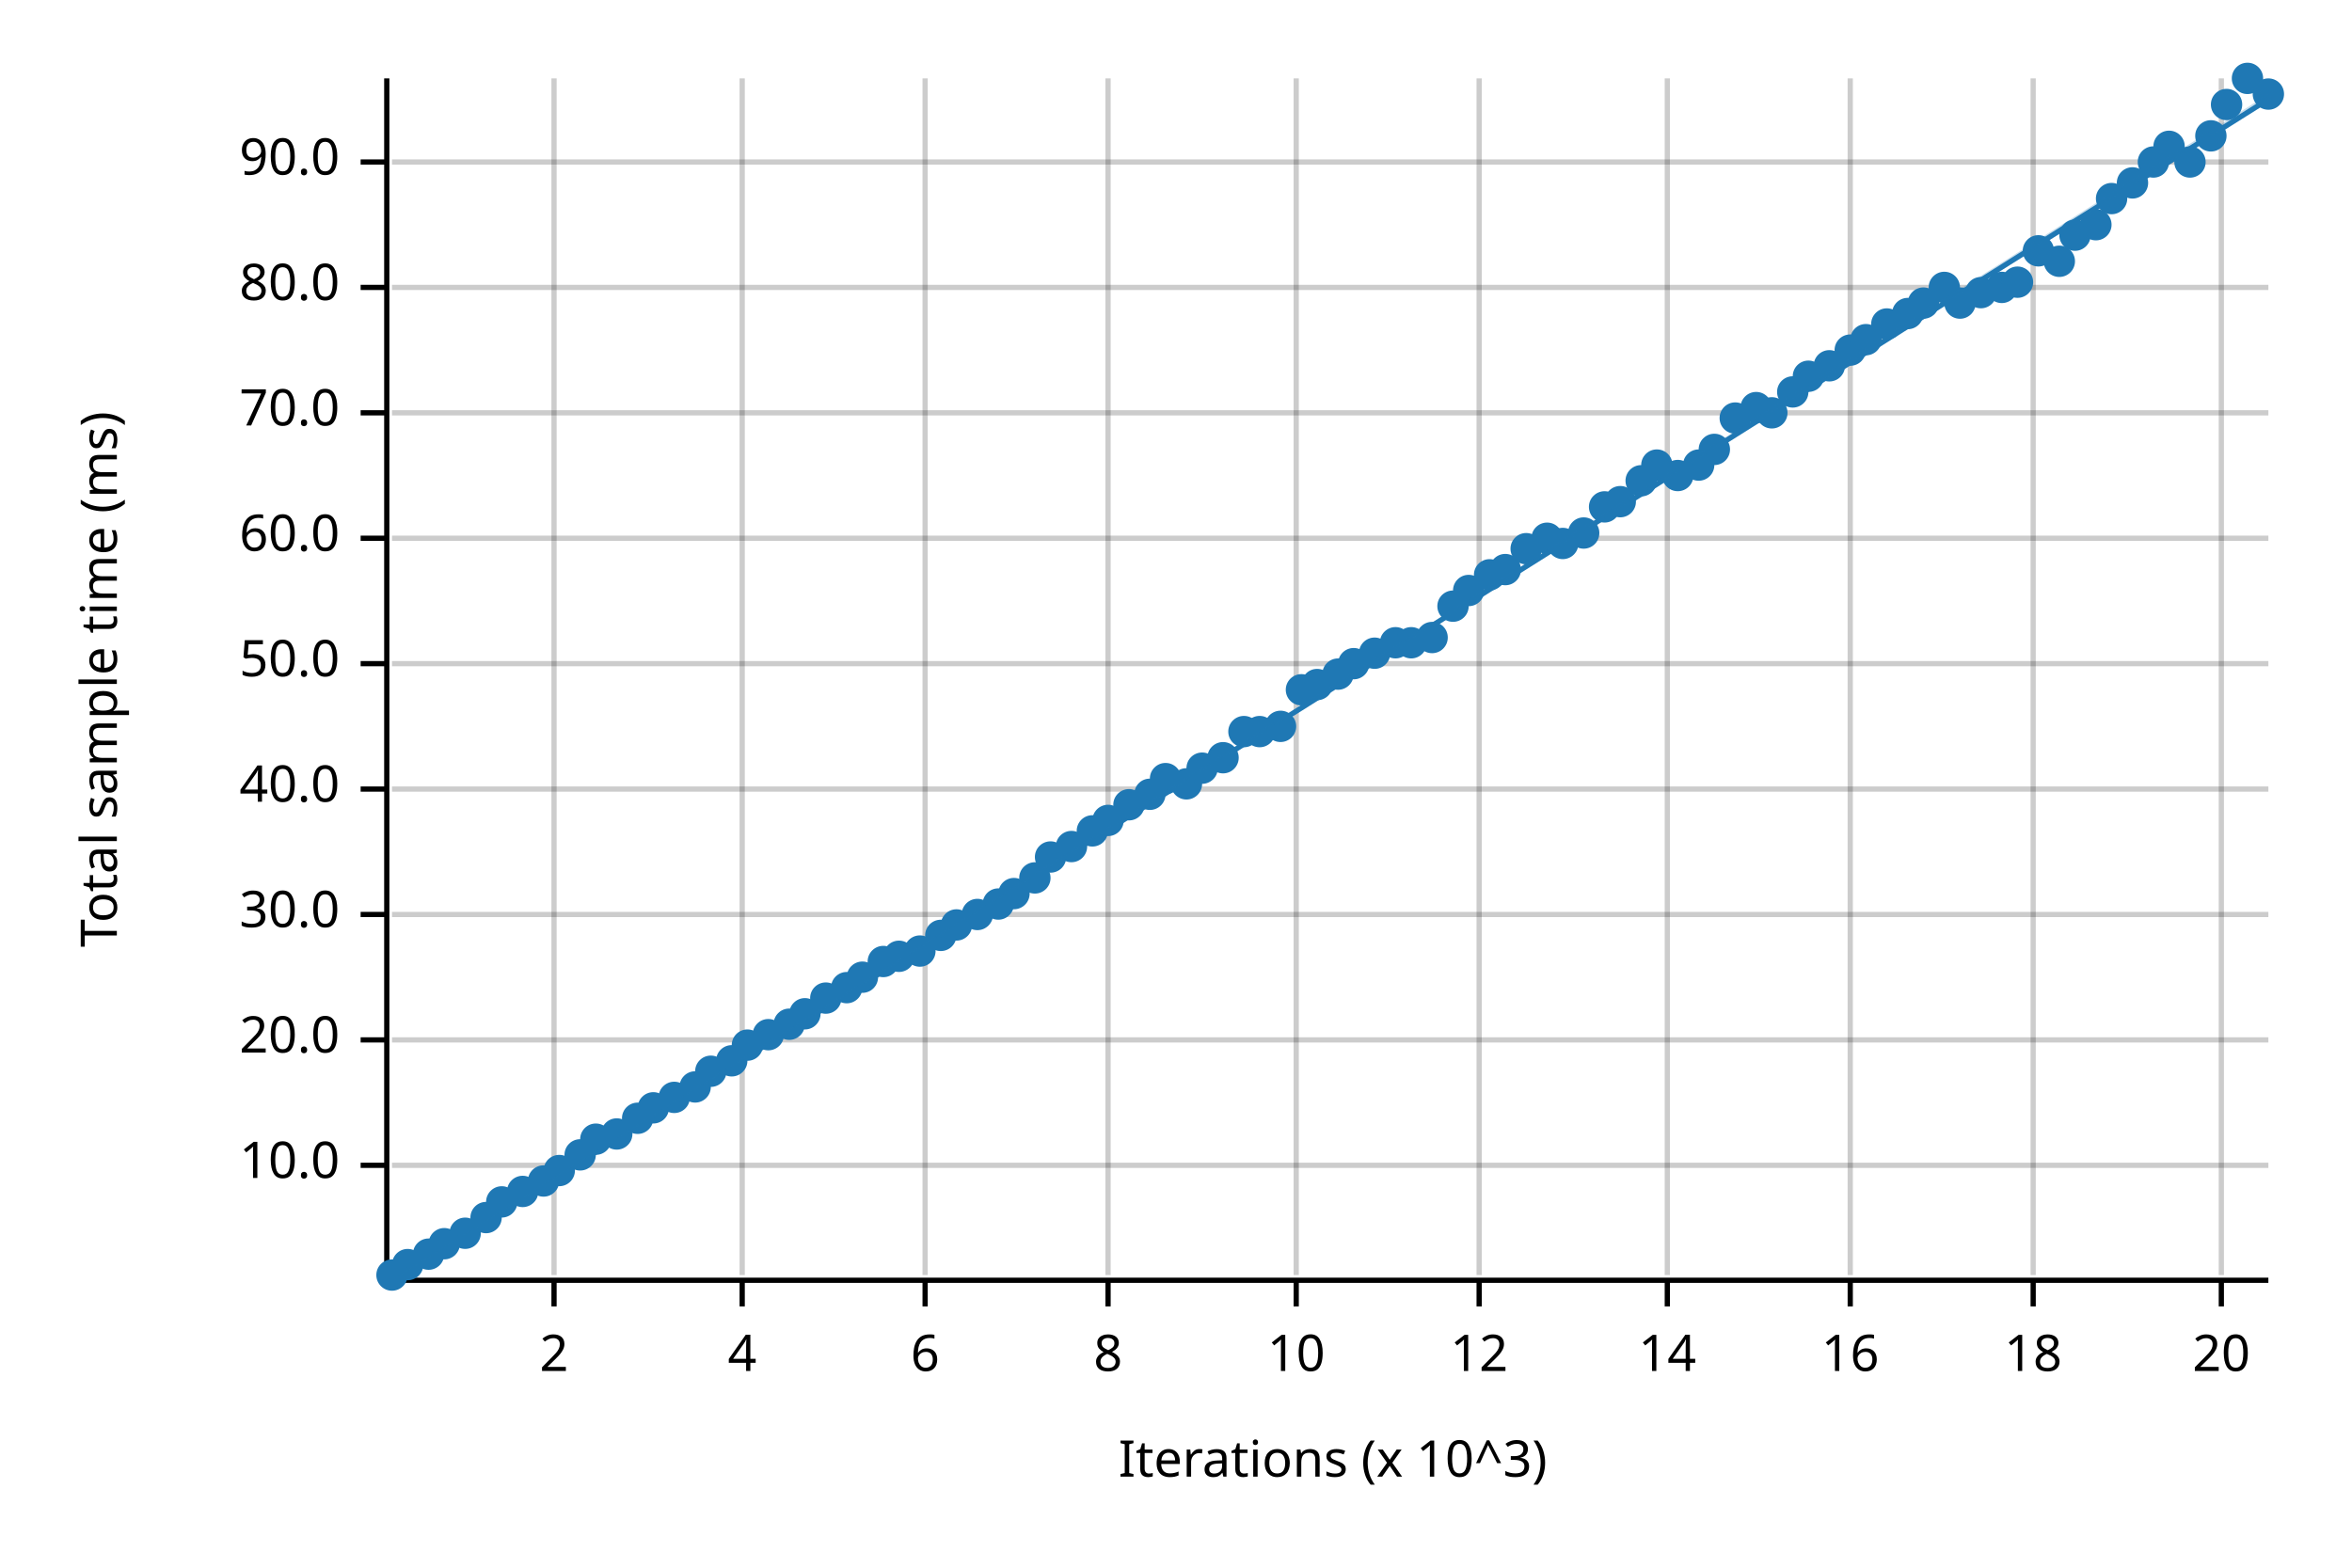
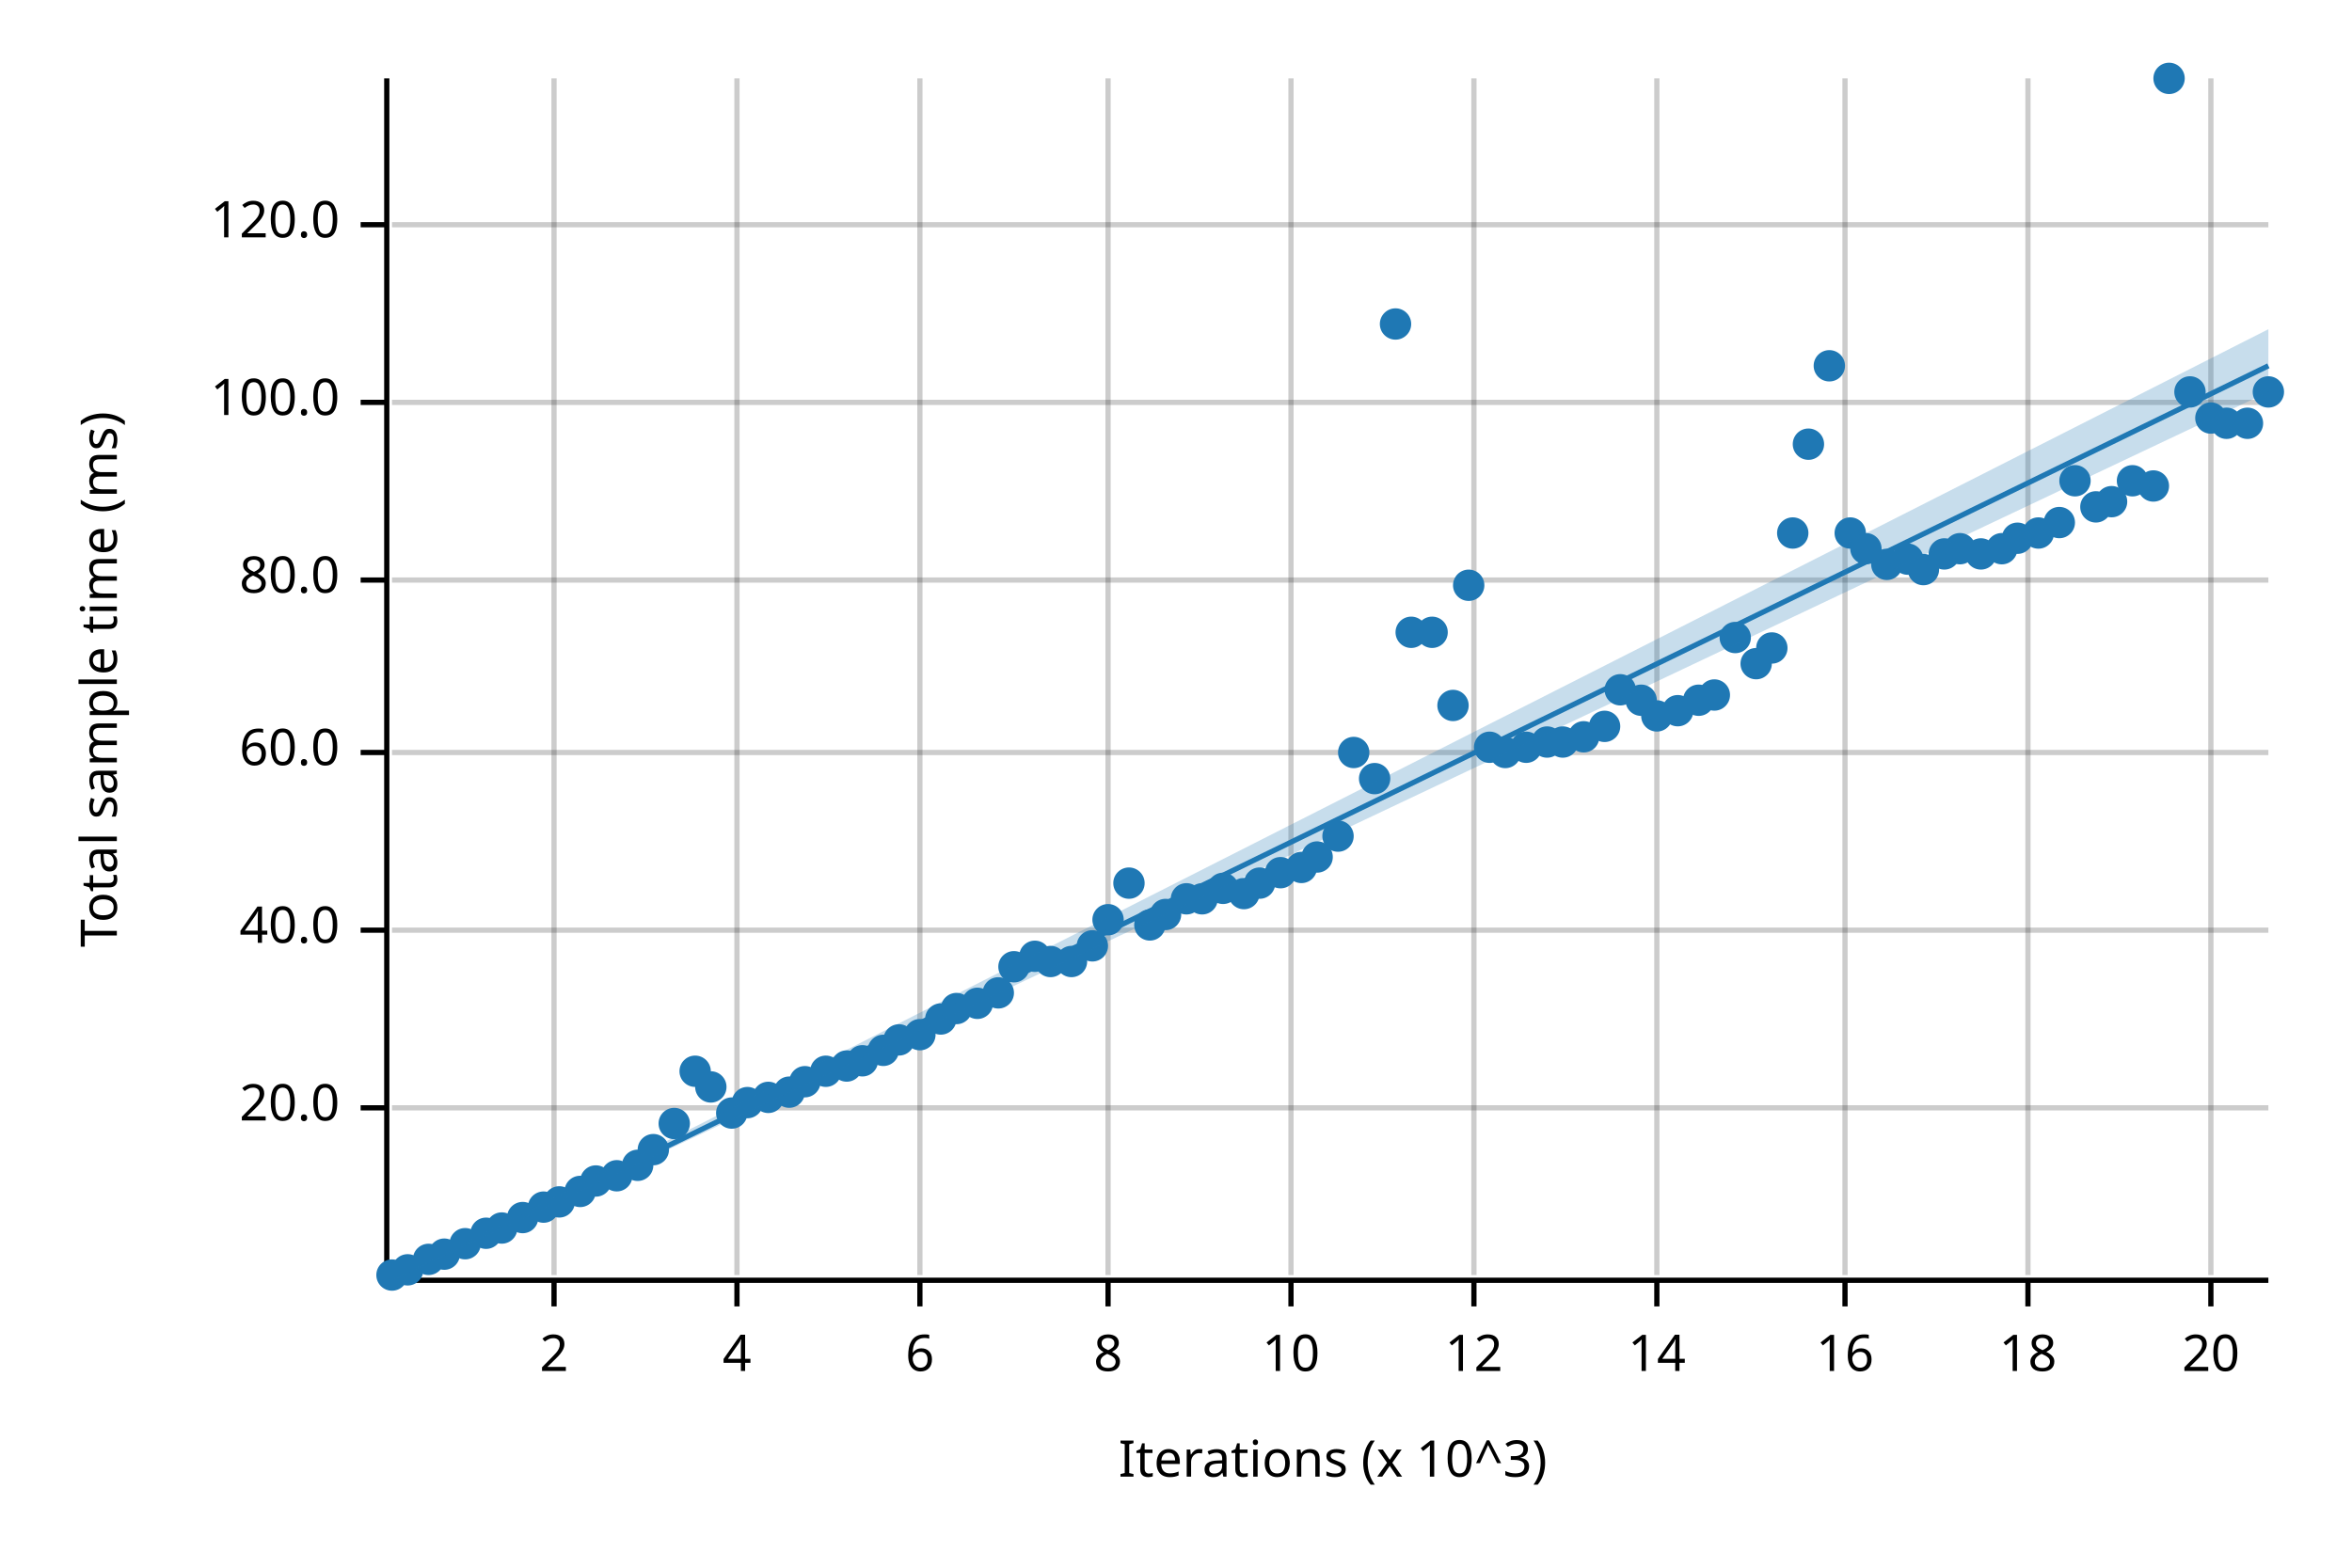
<svg xmlns="http://www.w3.org/2000/svg" width="450" height="300" viewBox="0 0 450 300">
  <text x="15" y="130" dy="0.76em" text-anchor="middle" font-family="sans-serif" font-size="9.677" opacity="1" fill="#000000" transform="rotate(270, 15, 130)">
Total sample time (ms)
</text>
  <text x="255" y="285" dy="-0.5ex" text-anchor="middle" font-family="sans-serif" font-size="9.677" opacity="1" fill="#000000">
Iterations (x 10^3)
</text>
  <line opacity="0.2" stroke="#000000" stroke-width="1" x1="106" y1="244" x2="106" y2="15" />
-   <line opacity="0.2" stroke="#000000" stroke-width="1" x1="142" y1="244" x2="142" y2="15" />
-   <line opacity="0.2" stroke="#000000" stroke-width="1" x1="177" y1="244" x2="177" y2="15" />
+   <line opacity="0.2" stroke="#000000" stroke-width="1" x1="141" y1="244" x2="141" y2="15" />
+   <line opacity="0.2" stroke="#000000" stroke-width="1" x1="176" y1="244" x2="176" y2="15" />
  <line opacity="0.2" stroke="#000000" stroke-width="1" x1="212" y1="244" x2="212" y2="15" />
-   <line opacity="0.2" stroke="#000000" stroke-width="1" x1="248" y1="244" x2="248" y2="15" />
-   <line opacity="0.2" stroke="#000000" stroke-width="1" x1="283" y1="244" x2="283" y2="15" />
-   <line opacity="0.2" stroke="#000000" stroke-width="1" x1="319" y1="244" x2="319" y2="15" />
-   <line opacity="0.2" stroke="#000000" stroke-width="1" x1="354" y1="244" x2="354" y2="15" />
-   <line opacity="0.2" stroke="#000000" stroke-width="1" x1="389" y1="244" x2="389" y2="15" />
-   <line opacity="0.2" stroke="#000000" stroke-width="1" x1="425" y1="244" x2="425" y2="15" />
-   <line opacity="0.2" stroke="#000000" stroke-width="1" x1="75" y1="223" x2="434" y2="223" />
-   <line opacity="0.2" stroke="#000000" stroke-width="1" x1="75" y1="199" x2="434" y2="199" />
-   <line opacity="0.2" stroke="#000000" stroke-width="1" x1="75" y1="175" x2="434" y2="175" />
-   <line opacity="0.2" stroke="#000000" stroke-width="1" x1="75" y1="151" x2="434" y2="151" />
-   <line opacity="0.2" stroke="#000000" stroke-width="1" x1="75" y1="127" x2="434" y2="127" />
-   <line opacity="0.2" stroke="#000000" stroke-width="1" x1="75" y1="103" x2="434" y2="103" />
-   <line opacity="0.2" stroke="#000000" stroke-width="1" x1="75" y1="79" x2="434" y2="79" />
-   <line opacity="0.2" stroke="#000000" stroke-width="1" x1="75" y1="55" x2="434" y2="55" />
-   <line opacity="0.2" stroke="#000000" stroke-width="1" x1="75" y1="31" x2="434" y2="31" />
+   <line opacity="0.2" stroke="#000000" stroke-width="1" x1="247" y1="244" x2="247" y2="15" />
+   <line opacity="0.2" stroke="#000000" stroke-width="1" x1="282" y1="244" x2="282" y2="15" />
+   <line opacity="0.2" stroke="#000000" stroke-width="1" x1="317" y1="244" x2="317" y2="15" />
+   <line opacity="0.2" stroke="#000000" stroke-width="1" x1="353" y1="244" x2="353" y2="15" />
+   <line opacity="0.2" stroke="#000000" stroke-width="1" x1="388" y1="244" x2="388" y2="15" />
+   <line opacity="0.2" stroke="#000000" stroke-width="1" x1="423" y1="244" x2="423" y2="15" />
+   <line opacity="0.2" stroke="#000000" stroke-width="1" x1="75" y1="212" x2="434" y2="212" />
+   <line opacity="0.2" stroke="#000000" stroke-width="1" x1="75" y1="178" x2="434" y2="178" />
+   <line opacity="0.2" stroke="#000000" stroke-width="1" x1="75" y1="144" x2="434" y2="144" />
+   <line opacity="0.2" stroke="#000000" stroke-width="1" x1="75" y1="111" x2="434" y2="111" />
+   <line opacity="0.2" stroke="#000000" stroke-width="1" x1="75" y1="77" x2="434" y2="77" />
+   <line opacity="0.2" stroke="#000000" stroke-width="1" x1="75" y1="43" x2="434" y2="43" />
  <polyline fill="none" opacity="1" stroke="#000000" stroke-width="1" points="74,15 74,244 " />
-   <text x="65" y="223" dy="0.5ex" text-anchor="end" font-family="sans-serif" font-size="9.677" opacity="1" fill="#000000">
- 10.0
- </text>
-   <polyline fill="none" opacity="1" stroke="#000000" stroke-width="1" points="69,223 74,223 " />
-   <text x="65" y="199" dy="0.5ex" text-anchor="end" font-family="sans-serif" font-size="9.677" opacity="1" fill="#000000">
+   <text x="65" y="212" dy="0.5ex" text-anchor="end" font-family="sans-serif" font-size="9.677" opacity="1" fill="#000000">
20.0
</text>
-   <polyline fill="none" opacity="1" stroke="#000000" stroke-width="1" points="69,199 74,199 " />
-   <text x="65" y="175" dy="0.5ex" text-anchor="end" font-family="sans-serif" font-size="9.677" opacity="1" fill="#000000">
- 30.0
- </text>
-   <polyline fill="none" opacity="1" stroke="#000000" stroke-width="1" points="69,175 74,175 " />
-   <text x="65" y="151" dy="0.5ex" text-anchor="end" font-family="sans-serif" font-size="9.677" opacity="1" fill="#000000">
+   <polyline fill="none" opacity="1" stroke="#000000" stroke-width="1" points="69,212 74,212 " />
+   <text x="65" y="178" dy="0.5ex" text-anchor="end" font-family="sans-serif" font-size="9.677" opacity="1" fill="#000000">
40.0
</text>
-   <polyline fill="none" opacity="1" stroke="#000000" stroke-width="1" points="69,151 74,151 " />
-   <text x="65" y="127" dy="0.5ex" text-anchor="end" font-family="sans-serif" font-size="9.677" opacity="1" fill="#000000">
- 50.0
- </text>
-   <polyline fill="none" opacity="1" stroke="#000000" stroke-width="1" points="69,127 74,127 " />
-   <text x="65" y="103" dy="0.5ex" text-anchor="end" font-family="sans-serif" font-size="9.677" opacity="1" fill="#000000">
+   <polyline fill="none" opacity="1" stroke="#000000" stroke-width="1" points="69,178 74,178 " />
+   <text x="65" y="144" dy="0.5ex" text-anchor="end" font-family="sans-serif" font-size="9.677" opacity="1" fill="#000000">
60.0
</text>
-   <polyline fill="none" opacity="1" stroke="#000000" stroke-width="1" points="69,103 74,103 " />
-   <text x="65" y="79" dy="0.5ex" text-anchor="end" font-family="sans-serif" font-size="9.677" opacity="1" fill="#000000">
- 70.0
- </text>
-   <polyline fill="none" opacity="1" stroke="#000000" stroke-width="1" points="69,79 74,79 " />
-   <text x="65" y="55" dy="0.5ex" text-anchor="end" font-family="sans-serif" font-size="9.677" opacity="1" fill="#000000">
+   <polyline fill="none" opacity="1" stroke="#000000" stroke-width="1" points="69,144 74,144 " />
+   <text x="65" y="111" dy="0.5ex" text-anchor="end" font-family="sans-serif" font-size="9.677" opacity="1" fill="#000000">
80.0
</text>
-   <polyline fill="none" opacity="1" stroke="#000000" stroke-width="1" points="69,55 74,55 " />
-   <text x="65" y="31" dy="0.5ex" text-anchor="end" font-family="sans-serif" font-size="9.677" opacity="1" fill="#000000">
- 90.0
+   <polyline fill="none" opacity="1" stroke="#000000" stroke-width="1" points="69,111 74,111 " />
+   <text x="65" y="77" dy="0.5ex" text-anchor="end" font-family="sans-serif" font-size="9.677" opacity="1" fill="#000000">
+ 100.0
</text>
-   <polyline fill="none" opacity="1" stroke="#000000" stroke-width="1" points="69,31 74,31 " />
+   <polyline fill="none" opacity="1" stroke="#000000" stroke-width="1" points="69,77 74,77 " />
+   <text x="65" y="43" dy="0.5ex" text-anchor="end" font-family="sans-serif" font-size="9.677" opacity="1" fill="#000000">
+ 120.0
+ </text>
+   <polyline fill="none" opacity="1" stroke="#000000" stroke-width="1" points="69,43 74,43 " />
  <polyline fill="none" opacity="1" stroke="#000000" stroke-width="1" points="75,245 434,245 " />
  <text x="106" y="255" dy="0.76em" text-anchor="middle" font-family="sans-serif" font-size="9.677" opacity="1" fill="#000000">
2
</text>
  <polyline fill="none" opacity="1" stroke="#000000" stroke-width="1" points="106,245 106,250 " />
-   <text x="142" y="255" dy="0.76em" text-anchor="middle" font-family="sans-serif" font-size="9.677" opacity="1" fill="#000000">
+   <text x="141" y="255" dy="0.76em" text-anchor="middle" font-family="sans-serif" font-size="9.677" opacity="1" fill="#000000">
4
</text>
-   <polyline fill="none" opacity="1" stroke="#000000" stroke-width="1" points="142,245 142,250 " />
-   <text x="177" y="255" dy="0.76em" text-anchor="middle" font-family="sans-serif" font-size="9.677" opacity="1" fill="#000000">
+   <polyline fill="none" opacity="1" stroke="#000000" stroke-width="1" points="141,245 141,250 " />
+   <text x="176" y="255" dy="0.76em" text-anchor="middle" font-family="sans-serif" font-size="9.677" opacity="1" fill="#000000">
6
</text>
-   <polyline fill="none" opacity="1" stroke="#000000" stroke-width="1" points="177,245 177,250 " />
+   <polyline fill="none" opacity="1" stroke="#000000" stroke-width="1" points="176,245 176,250 " />
  <text x="212" y="255" dy="0.76em" text-anchor="middle" font-family="sans-serif" font-size="9.677" opacity="1" fill="#000000">
8
</text>
  <polyline fill="none" opacity="1" stroke="#000000" stroke-width="1" points="212,245 212,250 " />
-   <text x="248" y="255" dy="0.76em" text-anchor="middle" font-family="sans-serif" font-size="9.677" opacity="1" fill="#000000">
+   <text x="247" y="255" dy="0.76em" text-anchor="middle" font-family="sans-serif" font-size="9.677" opacity="1" fill="#000000">
10
</text>
-   <polyline fill="none" opacity="1" stroke="#000000" stroke-width="1" points="248,245 248,250 " />
-   <text x="283" y="255" dy="0.76em" text-anchor="middle" font-family="sans-serif" font-size="9.677" opacity="1" fill="#000000">
+   <polyline fill="none" opacity="1" stroke="#000000" stroke-width="1" points="247,245 247,250 " />
+   <text x="282" y="255" dy="0.76em" text-anchor="middle" font-family="sans-serif" font-size="9.677" opacity="1" fill="#000000">
12
</text>
-   <polyline fill="none" opacity="1" stroke="#000000" stroke-width="1" points="283,245 283,250 " />
-   <text x="319" y="255" dy="0.76em" text-anchor="middle" font-family="sans-serif" font-size="9.677" opacity="1" fill="#000000">
+   <polyline fill="none" opacity="1" stroke="#000000" stroke-width="1" points="282,245 282,250 " />
+   <text x="317" y="255" dy="0.76em" text-anchor="middle" font-family="sans-serif" font-size="9.677" opacity="1" fill="#000000">
14
</text>
-   <polyline fill="none" opacity="1" stroke="#000000" stroke-width="1" points="319,245 319,250 " />
-   <text x="354" y="255" dy="0.76em" text-anchor="middle" font-family="sans-serif" font-size="9.677" opacity="1" fill="#000000">
+   <polyline fill="none" opacity="1" stroke="#000000" stroke-width="1" points="317,245 317,250 " />
+   <text x="353" y="255" dy="0.76em" text-anchor="middle" font-family="sans-serif" font-size="9.677" opacity="1" fill="#000000">
16
</text>
-   <polyline fill="none" opacity="1" stroke="#000000" stroke-width="1" points="354,245 354,250 " />
-   <text x="389" y="255" dy="0.76em" text-anchor="middle" font-family="sans-serif" font-size="9.677" opacity="1" fill="#000000">
+   <polyline fill="none" opacity="1" stroke="#000000" stroke-width="1" points="353,245 353,250 " />
+   <text x="388" y="255" dy="0.76em" text-anchor="middle" font-family="sans-serif" font-size="9.677" opacity="1" fill="#000000">
18
</text>
-   <polyline fill="none" opacity="1" stroke="#000000" stroke-width="1" points="389,245 389,250 " />
-   <text x="425" y="255" dy="0.76em" text-anchor="middle" font-family="sans-serif" font-size="9.677" opacity="1" fill="#000000">
+   <polyline fill="none" opacity="1" stroke="#000000" stroke-width="1" points="388,245 388,250 " />
+   <text x="423" y="255" dy="0.76em" text-anchor="middle" font-family="sans-serif" font-size="9.677" opacity="1" fill="#000000">
20
</text>
-   <polyline fill="none" opacity="1" stroke="#000000" stroke-width="1" points="425,245 425,250 " />
+   <polyline fill="none" opacity="1" stroke="#000000" stroke-width="1" points="423,245 423,250 " />
  <circle cx="75" cy="244" r="3" opacity="1" fill="#1F78B4" stroke="none" stroke-width="1" />
-   <circle cx="78" cy="242" r="3" opacity="1" fill="#1F78B4" stroke="none" stroke-width="1" />
-   <circle cx="82" cy="240" r="3" opacity="1" fill="#1F78B4" stroke="none" stroke-width="1" />
-   <circle cx="85" cy="238" r="3" opacity="1" fill="#1F78B4" stroke="none" stroke-width="1" />
-   <circle cx="89" cy="236" r="3" opacity="1" fill="#1F78B4" stroke="none" stroke-width="1" />
-   <circle cx="93" cy="233" r="3" opacity="1" fill="#1F78B4" stroke="none" stroke-width="1" />
-   <circle cx="96" cy="230" r="3" opacity="1" fill="#1F78B4" stroke="none" stroke-width="1" />
-   <circle cx="100" cy="228" r="3" opacity="1" fill="#1F78B4" stroke="none" stroke-width="1" />
-   <circle cx="104" cy="226" r="3" opacity="1" fill="#1F78B4" stroke="none" stroke-width="1" />
-   <circle cx="107" cy="224" r="3" opacity="1" fill="#1F78B4" stroke="none" stroke-width="1" />
-   <circle cx="111" cy="221" r="3" opacity="1" fill="#1F78B4" stroke="none" stroke-width="1" />
-   <circle cx="114" cy="218" r="3" opacity="1" fill="#1F78B4" stroke="none" stroke-width="1" />
-   <circle cx="118" cy="217" r="3" opacity="1" fill="#1F78B4" stroke="none" stroke-width="1" />
-   <circle cx="122" cy="214" r="3" opacity="1" fill="#1F78B4" stroke="none" stroke-width="1" />
-   <circle cx="125" cy="212" r="3" opacity="1" fill="#1F78B4" stroke="none" stroke-width="1" />
-   <circle cx="129" cy="210" r="3" opacity="1" fill="#1F78B4" stroke="none" stroke-width="1" />
-   <circle cx="133" cy="208" r="3" opacity="1" fill="#1F78B4" stroke="none" stroke-width="1" />
-   <circle cx="136" cy="205" r="3" opacity="1" fill="#1F78B4" stroke="none" stroke-width="1" />
-   <circle cx="140" cy="203" r="3" opacity="1" fill="#1F78B4" stroke="none" stroke-width="1" />
-   <circle cx="143" cy="200" r="3" opacity="1" fill="#1F78B4" stroke="none" stroke-width="1" />
-   <circle cx="147" cy="198" r="3" opacity="1" fill="#1F78B4" stroke="none" stroke-width="1" />
-   <circle cx="151" cy="196" r="3" opacity="1" fill="#1F78B4" stroke="none" stroke-width="1" />
-   <circle cx="154" cy="194" r="3" opacity="1" fill="#1F78B4" stroke="none" stroke-width="1" />
-   <circle cx="158" cy="191" r="3" opacity="1" fill="#1F78B4" stroke="none" stroke-width="1" />
-   <circle cx="162" cy="189" r="3" opacity="1" fill="#1F78B4" stroke="none" stroke-width="1" />
-   <circle cx="165" cy="187" r="3" opacity="1" fill="#1F78B4" stroke="none" stroke-width="1" />
-   <circle cx="169" cy="184" r="3" opacity="1" fill="#1F78B4" stroke="none" stroke-width="1" />
-   <circle cx="172" cy="183" r="3" opacity="1" fill="#1F78B4" stroke="none" stroke-width="1" />
-   <circle cx="176" cy="182" r="3" opacity="1" fill="#1F78B4" stroke="none" stroke-width="1" />
-   <circle cx="180" cy="179" r="3" opacity="1" fill="#1F78B4" stroke="none" stroke-width="1" />
-   <circle cx="183" cy="177" r="3" opacity="1" fill="#1F78B4" stroke="none" stroke-width="1" />
-   <circle cx="187" cy="175" r="3" opacity="1" fill="#1F78B4" stroke="none" stroke-width="1" />
-   <circle cx="191" cy="173" r="3" opacity="1" fill="#1F78B4" stroke="none" stroke-width="1" />
-   <circle cx="194" cy="171" r="3" opacity="1" fill="#1F78B4" stroke="none" stroke-width="1" />
-   <circle cx="198" cy="168" r="3" opacity="1" fill="#1F78B4" stroke="none" stroke-width="1" />
-   <circle cx="201" cy="164" r="3" opacity="1" fill="#1F78B4" stroke="none" stroke-width="1" />
-   <circle cx="205" cy="162" r="3" opacity="1" fill="#1F78B4" stroke="none" stroke-width="1" />
-   <circle cx="209" cy="159" r="3" opacity="1" fill="#1F78B4" stroke="none" stroke-width="1" />
-   <circle cx="212" cy="157" r="3" opacity="1" fill="#1F78B4" stroke="none" stroke-width="1" />
-   <circle cx="216" cy="154" r="3" opacity="1" fill="#1F78B4" stroke="none" stroke-width="1" />
-   <circle cx="220" cy="152" r="3" opacity="1" fill="#1F78B4" stroke="none" stroke-width="1" />
-   <circle cx="223" cy="149" r="3" opacity="1" fill="#1F78B4" stroke="none" stroke-width="1" />
-   <circle cx="227" cy="150" r="3" opacity="1" fill="#1F78B4" stroke="none" stroke-width="1" />
-   <circle cx="230" cy="147" r="3" opacity="1" fill="#1F78B4" stroke="none" stroke-width="1" />
-   <circle cx="234" cy="145" r="3" opacity="1" fill="#1F78B4" stroke="none" stroke-width="1" />
-   <circle cx="238" cy="140" r="3" opacity="1" fill="#1F78B4" stroke="none" stroke-width="1" />
-   <circle cx="241" cy="140" r="3" opacity="1" fill="#1F78B4" stroke="none" stroke-width="1" />
-   <circle cx="245" cy="139" r="3" opacity="1" fill="#1F78B4" stroke="none" stroke-width="1" />
-   <circle cx="249" cy="132" r="3" opacity="1" fill="#1F78B4" stroke="none" stroke-width="1" />
-   <circle cx="252" cy="131" r="3" opacity="1" fill="#1F78B4" stroke="none" stroke-width="1" />
-   <circle cx="256" cy="129" r="3" opacity="1" fill="#1F78B4" stroke="none" stroke-width="1" />
-   <circle cx="259" cy="127" r="3" opacity="1" fill="#1F78B4" stroke="none" stroke-width="1" />
-   <circle cx="263" cy="125" r="3" opacity="1" fill="#1F78B4" stroke="none" stroke-width="1" />
-   <circle cx="267" cy="123" r="3" opacity="1" fill="#1F78B4" stroke="none" stroke-width="1" />
-   <circle cx="270" cy="123" r="3" opacity="1" fill="#1F78B4" stroke="none" stroke-width="1" />
-   <circle cx="274" cy="122" r="3" opacity="1" fill="#1F78B4" stroke="none" stroke-width="1" />
-   <circle cx="278" cy="116" r="3" opacity="1" fill="#1F78B4" stroke="none" stroke-width="1" />
-   <circle cx="281" cy="113" r="3" opacity="1" fill="#1F78B4" stroke="none" stroke-width="1" />
-   <circle cx="285" cy="110" r="3" opacity="1" fill="#1F78B4" stroke="none" stroke-width="1" />
-   <circle cx="288" cy="109" r="3" opacity="1" fill="#1F78B4" stroke="none" stroke-width="1" />
-   <circle cx="292" cy="105" r="3" opacity="1" fill="#1F78B4" stroke="none" stroke-width="1" />
-   <circle cx="296" cy="103" r="3" opacity="1" fill="#1F78B4" stroke="none" stroke-width="1" />
-   <circle cx="299" cy="104" r="3" opacity="1" fill="#1F78B4" stroke="none" stroke-width="1" />
-   <circle cx="303" cy="102" r="3" opacity="1" fill="#1F78B4" stroke="none" stroke-width="1" />
-   <circle cx="307" cy="97" r="3" opacity="1" fill="#1F78B4" stroke="none" stroke-width="1" />
-   <circle cx="310" cy="96" r="3" opacity="1" fill="#1F78B4" stroke="none" stroke-width="1" />
-   <circle cx="314" cy="92" r="3" opacity="1" fill="#1F78B4" stroke="none" stroke-width="1" />
-   <circle cx="317" cy="89" r="3" opacity="1" fill="#1F78B4" stroke="none" stroke-width="1" />
-   <circle cx="321" cy="91" r="3" opacity="1" fill="#1F78B4" stroke="none" stroke-width="1" />
-   <circle cx="325" cy="89" r="3" opacity="1" fill="#1F78B4" stroke="none" stroke-width="1" />
-   <circle cx="328" cy="86" r="3" opacity="1" fill="#1F78B4" stroke="none" stroke-width="1" />
-   <circle cx="332" cy="80" r="3" opacity="1" fill="#1F78B4" stroke="none" stroke-width="1" />
-   <circle cx="336" cy="78" r="3" opacity="1" fill="#1F78B4" stroke="none" stroke-width="1" />
-   <circle cx="339" cy="79" r="3" opacity="1" fill="#1F78B4" stroke="none" stroke-width="1" />
-   <circle cx="343" cy="75" r="3" opacity="1" fill="#1F78B4" stroke="none" stroke-width="1" />
-   <circle cx="346" cy="72" r="3" opacity="1" fill="#1F78B4" stroke="none" stroke-width="1" />
+   <circle cx="78" cy="243" r="3" opacity="1" fill="#1F78B4" stroke="none" stroke-width="1" />
+   <circle cx="82" cy="241" r="3" opacity="1" fill="#1F78B4" stroke="none" stroke-width="1" />
+   <circle cx="85" cy="240" r="3" opacity="1" fill="#1F78B4" stroke="none" stroke-width="1" />
+   <circle cx="89" cy="238" r="3" opacity="1" fill="#1F78B4" stroke="none" stroke-width="1" />
+   <circle cx="93" cy="236" r="3" opacity="1" fill="#1F78B4" stroke="none" stroke-width="1" />
+   <circle cx="96" cy="235" r="3" opacity="1" fill="#1F78B4" stroke="none" stroke-width="1" />
+   <circle cx="100" cy="233" r="3" opacity="1" fill="#1F78B4" stroke="none" stroke-width="1" />
+   <circle cx="104" cy="231" r="3" opacity="1" fill="#1F78B4" stroke="none" stroke-width="1" />
+   <circle cx="107" cy="230" r="3" opacity="1" fill="#1F78B4" stroke="none" stroke-width="1" />
+   <circle cx="111" cy="228" r="3" opacity="1" fill="#1F78B4" stroke="none" stroke-width="1" />
+   <circle cx="114" cy="226" r="3" opacity="1" fill="#1F78B4" stroke="none" stroke-width="1" />
+   <circle cx="118" cy="225" r="3" opacity="1" fill="#1F78B4" stroke="none" stroke-width="1" />
+   <circle cx="122" cy="223" r="3" opacity="1" fill="#1F78B4" stroke="none" stroke-width="1" />
+   <circle cx="125" cy="220" r="3" opacity="1" fill="#1F78B4" stroke="none" stroke-width="1" />
+   <circle cx="129" cy="215" r="3" opacity="1" fill="#1F78B4" stroke="none" stroke-width="1" />
+   <circle cx="133" cy="205" r="3" opacity="1" fill="#1F78B4" stroke="none" stroke-width="1" />
+   <circle cx="136" cy="208" r="3" opacity="1" fill="#1F78B4" stroke="none" stroke-width="1" />
+   <circle cx="140" cy="213" r="3" opacity="1" fill="#1F78B4" stroke="none" stroke-width="1" />
+   <circle cx="143" cy="211" r="3" opacity="1" fill="#1F78B4" stroke="none" stroke-width="1" />
+   <circle cx="147" cy="210" r="3" opacity="1" fill="#1F78B4" stroke="none" stroke-width="1" />
+   <circle cx="151" cy="209" r="3" opacity="1" fill="#1F78B4" stroke="none" stroke-width="1" />
+   <circle cx="154" cy="207" r="3" opacity="1" fill="#1F78B4" stroke="none" stroke-width="1" />
+   <circle cx="158" cy="205" r="3" opacity="1" fill="#1F78B4" stroke="none" stroke-width="1" />
+   <circle cx="162" cy="204" r="3" opacity="1" fill="#1F78B4" stroke="none" stroke-width="1" />
+   <circle cx="165" cy="203" r="3" opacity="1" fill="#1F78B4" stroke="none" stroke-width="1" />
+   <circle cx="169" cy="201" r="3" opacity="1" fill="#1F78B4" stroke="none" stroke-width="1" />
+   <circle cx="172" cy="199" r="3" opacity="1" fill="#1F78B4" stroke="none" stroke-width="1" />
+   <circle cx="176" cy="198" r="3" opacity="1" fill="#1F78B4" stroke="none" stroke-width="1" />
+   <circle cx="180" cy="195" r="3" opacity="1" fill="#1F78B4" stroke="none" stroke-width="1" />
+   <circle cx="183" cy="193" r="3" opacity="1" fill="#1F78B4" stroke="none" stroke-width="1" />
+   <circle cx="187" cy="192" r="3" opacity="1" fill="#1F78B4" stroke="none" stroke-width="1" />
+   <circle cx="191" cy="190" r="3" opacity="1" fill="#1F78B4" stroke="none" stroke-width="1" />
+   <circle cx="194" cy="185" r="3" opacity="1" fill="#1F78B4" stroke="none" stroke-width="1" />
+   <circle cx="198" cy="183" r="3" opacity="1" fill="#1F78B4" stroke="none" stroke-width="1" />
+   <circle cx="201" cy="184" r="3" opacity="1" fill="#1F78B4" stroke="none" stroke-width="1" />
+   <circle cx="205" cy="184" r="3" opacity="1" fill="#1F78B4" stroke="none" stroke-width="1" />
+   <circle cx="209" cy="181" r="3" opacity="1" fill="#1F78B4" stroke="none" stroke-width="1" />
+   <circle cx="212" cy="176" r="3" opacity="1" fill="#1F78B4" stroke="none" stroke-width="1" />
+   <circle cx="216" cy="169" r="3" opacity="1" fill="#1F78B4" stroke="none" stroke-width="1" />
+   <circle cx="220" cy="177" r="3" opacity="1" fill="#1F78B4" stroke="none" stroke-width="1" />
+   <circle cx="223" cy="175" r="3" opacity="1" fill="#1F78B4" stroke="none" stroke-width="1" />
+   <circle cx="227" cy="172" r="3" opacity="1" fill="#1F78B4" stroke="none" stroke-width="1" />
+   <circle cx="230" cy="172" r="3" opacity="1" fill="#1F78B4" stroke="none" stroke-width="1" />
+   <circle cx="234" cy="170" r="3" opacity="1" fill="#1F78B4" stroke="none" stroke-width="1" />
+   <circle cx="238" cy="171" r="3" opacity="1" fill="#1F78B4" stroke="none" stroke-width="1" />
+   <circle cx="241" cy="169" r="3" opacity="1" fill="#1F78B4" stroke="none" stroke-width="1" />
+   <circle cx="245" cy="167" r="3" opacity="1" fill="#1F78B4" stroke="none" stroke-width="1" />
+   <circle cx="249" cy="166" r="3" opacity="1" fill="#1F78B4" stroke="none" stroke-width="1" />
+   <circle cx="252" cy="164" r="3" opacity="1" fill="#1F78B4" stroke="none" stroke-width="1" />
+   <circle cx="256" cy="160" r="3" opacity="1" fill="#1F78B4" stroke="none" stroke-width="1" />
+   <circle cx="259" cy="144" r="3" opacity="1" fill="#1F78B4" stroke="none" stroke-width="1" />
+   <circle cx="263" cy="149" r="3" opacity="1" fill="#1F78B4" stroke="none" stroke-width="1" />
+   <circle cx="267" cy="62" r="3" opacity="1" fill="#1F78B4" stroke="none" stroke-width="1" />
+   <circle cx="270" cy="121" r="3" opacity="1" fill="#1F78B4" stroke="none" stroke-width="1" />
+   <circle cx="274" cy="121" r="3" opacity="1" fill="#1F78B4" stroke="none" stroke-width="1" />
+   <circle cx="278" cy="135" r="3" opacity="1" fill="#1F78B4" stroke="none" stroke-width="1" />
+   <circle cx="281" cy="112" r="3" opacity="1" fill="#1F78B4" stroke="none" stroke-width="1" />
+   <circle cx="285" cy="143" r="3" opacity="1" fill="#1F78B4" stroke="none" stroke-width="1" />
+   <circle cx="288" cy="144" r="3" opacity="1" fill="#1F78B4" stroke="none" stroke-width="1" />
+   <circle cx="292" cy="143" r="3" opacity="1" fill="#1F78B4" stroke="none" stroke-width="1" />
+   <circle cx="296" cy="142" r="3" opacity="1" fill="#1F78B4" stroke="none" stroke-width="1" />
+   <circle cx="299" cy="142" r="3" opacity="1" fill="#1F78B4" stroke="none" stroke-width="1" />
+   <circle cx="303" cy="141" r="3" opacity="1" fill="#1F78B4" stroke="none" stroke-width="1" />
+   <circle cx="307" cy="139" r="3" opacity="1" fill="#1F78B4" stroke="none" stroke-width="1" />
+   <circle cx="310" cy="132" r="3" opacity="1" fill="#1F78B4" stroke="none" stroke-width="1" />
+   <circle cx="314" cy="134" r="3" opacity="1" fill="#1F78B4" stroke="none" stroke-width="1" />
+   <circle cx="317" cy="137" r="3" opacity="1" fill="#1F78B4" stroke="none" stroke-width="1" />
+   <circle cx="321" cy="136" r="3" opacity="1" fill="#1F78B4" stroke="none" stroke-width="1" />
+   <circle cx="325" cy="134" r="3" opacity="1" fill="#1F78B4" stroke="none" stroke-width="1" />
+   <circle cx="328" cy="133" r="3" opacity="1" fill="#1F78B4" stroke="none" stroke-width="1" />
+   <circle cx="332" cy="122" r="3" opacity="1" fill="#1F78B4" stroke="none" stroke-width="1" />
+   <circle cx="336" cy="127" r="3" opacity="1" fill="#1F78B4" stroke="none" stroke-width="1" />
+   <circle cx="339" cy="124" r="3" opacity="1" fill="#1F78B4" stroke="none" stroke-width="1" />
+   <circle cx="343" cy="102" r="3" opacity="1" fill="#1F78B4" stroke="none" stroke-width="1" />
+   <circle cx="346" cy="85" r="3" opacity="1" fill="#1F78B4" stroke="none" stroke-width="1" />
  <circle cx="350" cy="70" r="3" opacity="1" fill="#1F78B4" stroke="none" stroke-width="1" />
-   <circle cx="354" cy="67" r="3" opacity="1" fill="#1F78B4" stroke="none" stroke-width="1" />
-   <circle cx="357" cy="65" r="3" opacity="1" fill="#1F78B4" stroke="none" stroke-width="1" />
-   <circle cx="361" cy="62" r="3" opacity="1" fill="#1F78B4" stroke="none" stroke-width="1" />
-   <circle cx="365" cy="60" r="3" opacity="1" fill="#1F78B4" stroke="none" stroke-width="1" />
-   <circle cx="368" cy="58" r="3" opacity="1" fill="#1F78B4" stroke="none" stroke-width="1" />
-   <circle cx="372" cy="55" r="3" opacity="1" fill="#1F78B4" stroke="none" stroke-width="1" />
-   <circle cx="375" cy="58" r="3" opacity="1" fill="#1F78B4" stroke="none" stroke-width="1" />
-   <circle cx="379" cy="56" r="3" opacity="1" fill="#1F78B4" stroke="none" stroke-width="1" />
-   <circle cx="383" cy="55" r="3" opacity="1" fill="#1F78B4" stroke="none" stroke-width="1" />
-   <circle cx="386" cy="54" r="3" opacity="1" fill="#1F78B4" stroke="none" stroke-width="1" />
-   <circle cx="390" cy="48" r="3" opacity="1" fill="#1F78B4" stroke="none" stroke-width="1" />
-   <circle cx="394" cy="50" r="3" opacity="1" fill="#1F78B4" stroke="none" stroke-width="1" />
-   <circle cx="397" cy="45" r="3" opacity="1" fill="#1F78B4" stroke="none" stroke-width="1" />
-   <circle cx="401" cy="43" r="3" opacity="1" fill="#1F78B4" stroke="none" stroke-width="1" />
-   <circle cx="404" cy="38" r="3" opacity="1" fill="#1F78B4" stroke="none" stroke-width="1" />
-   <circle cx="408" cy="35" r="3" opacity="1" fill="#1F78B4" stroke="none" stroke-width="1" />
-   <circle cx="412" cy="31" r="3" opacity="1" fill="#1F78B4" stroke="none" stroke-width="1" />
-   <circle cx="415" cy="28" r="3" opacity="1" fill="#1F78B4" stroke="none" stroke-width="1" />
-   <circle cx="419" cy="31" r="3" opacity="1" fill="#1F78B4" stroke="none" stroke-width="1" />
-   <circle cx="423" cy="26" r="3" opacity="1" fill="#1F78B4" stroke="none" stroke-width="1" />
-   <circle cx="426" cy="20" r="3" opacity="1" fill="#1F78B4" stroke="none" stroke-width="1" />
-   <circle cx="430" cy="15" r="3" opacity="1" fill="#1F78B4" stroke="none" stroke-width="1" />
-   <circle cx="434" cy="18" r="3" opacity="1" fill="#1F78B4" stroke="none" stroke-width="1" />
-   <polyline fill="none" opacity="1" stroke="#1F78B4" stroke-width="1" points="75,245 434,19 " />
-   <polygon opacity="0.25" fill="#1F78B4" points="75,245 434,19 434,18 " />
+   <circle cx="354" cy="102" r="3" opacity="1" fill="#1F78B4" stroke="none" stroke-width="1" />
+   <circle cx="357" cy="105" r="3" opacity="1" fill="#1F78B4" stroke="none" stroke-width="1" />
+   <circle cx="361" cy="108" r="3" opacity="1" fill="#1F78B4" stroke="none" stroke-width="1" />
+   <circle cx="365" cy="107" r="3" opacity="1" fill="#1F78B4" stroke="none" stroke-width="1" />
+   <circle cx="368" cy="109" r="3" opacity="1" fill="#1F78B4" stroke="none" stroke-width="1" />
+   <circle cx="372" cy="106" r="3" opacity="1" fill="#1F78B4" stroke="none" stroke-width="1" />
+   <circle cx="375" cy="105" r="3" opacity="1" fill="#1F78B4" stroke="none" stroke-width="1" />
+   <circle cx="379" cy="106" r="3" opacity="1" fill="#1F78B4" stroke="none" stroke-width="1" />
+   <circle cx="383" cy="105" r="3" opacity="1" fill="#1F78B4" stroke="none" stroke-width="1" />
+   <circle cx="386" cy="103" r="3" opacity="1" fill="#1F78B4" stroke="none" stroke-width="1" />
+   <circle cx="390" cy="102" r="3" opacity="1" fill="#1F78B4" stroke="none" stroke-width="1" />
+   <circle cx="394" cy="100" r="3" opacity="1" fill="#1F78B4" stroke="none" stroke-width="1" />
+   <circle cx="397" cy="92" r="3" opacity="1" fill="#1F78B4" stroke="none" stroke-width="1" />
+   <circle cx="401" cy="97" r="3" opacity="1" fill="#1F78B4" stroke="none" stroke-width="1" />
+   <circle cx="404" cy="96" r="3" opacity="1" fill="#1F78B4" stroke="none" stroke-width="1" />
+   <circle cx="408" cy="92" r="3" opacity="1" fill="#1F78B4" stroke="none" stroke-width="1" />
+   <circle cx="412" cy="93" r="3" opacity="1" fill="#1F78B4" stroke="none" stroke-width="1" />
+   <circle cx="415" cy="15" r="3" opacity="1" fill="#1F78B4" stroke="none" stroke-width="1" />
+   <circle cx="419" cy="75" r="3" opacity="1" fill="#1F78B4" stroke="none" stroke-width="1" />
+   <circle cx="423" cy="80" r="3" opacity="1" fill="#1F78B4" stroke="none" stroke-width="1" />
+   <circle cx="426" cy="81" r="3" opacity="1" fill="#1F78B4" stroke="none" stroke-width="1" />
+   <circle cx="430" cy="81" r="3" opacity="1" fill="#1F78B4" stroke="none" stroke-width="1" />
+   <circle cx="434" cy="75" r="3" opacity="1" fill="#1F78B4" stroke="none" stroke-width="1" />
+   <polyline fill="none" opacity="1" stroke="#1F78B4" stroke-width="1" points="75,245 434,70 " />
+   <polygon opacity="0.25" fill="#1F78B4" points="75,245 434,75 434,63 " />
</svg>
